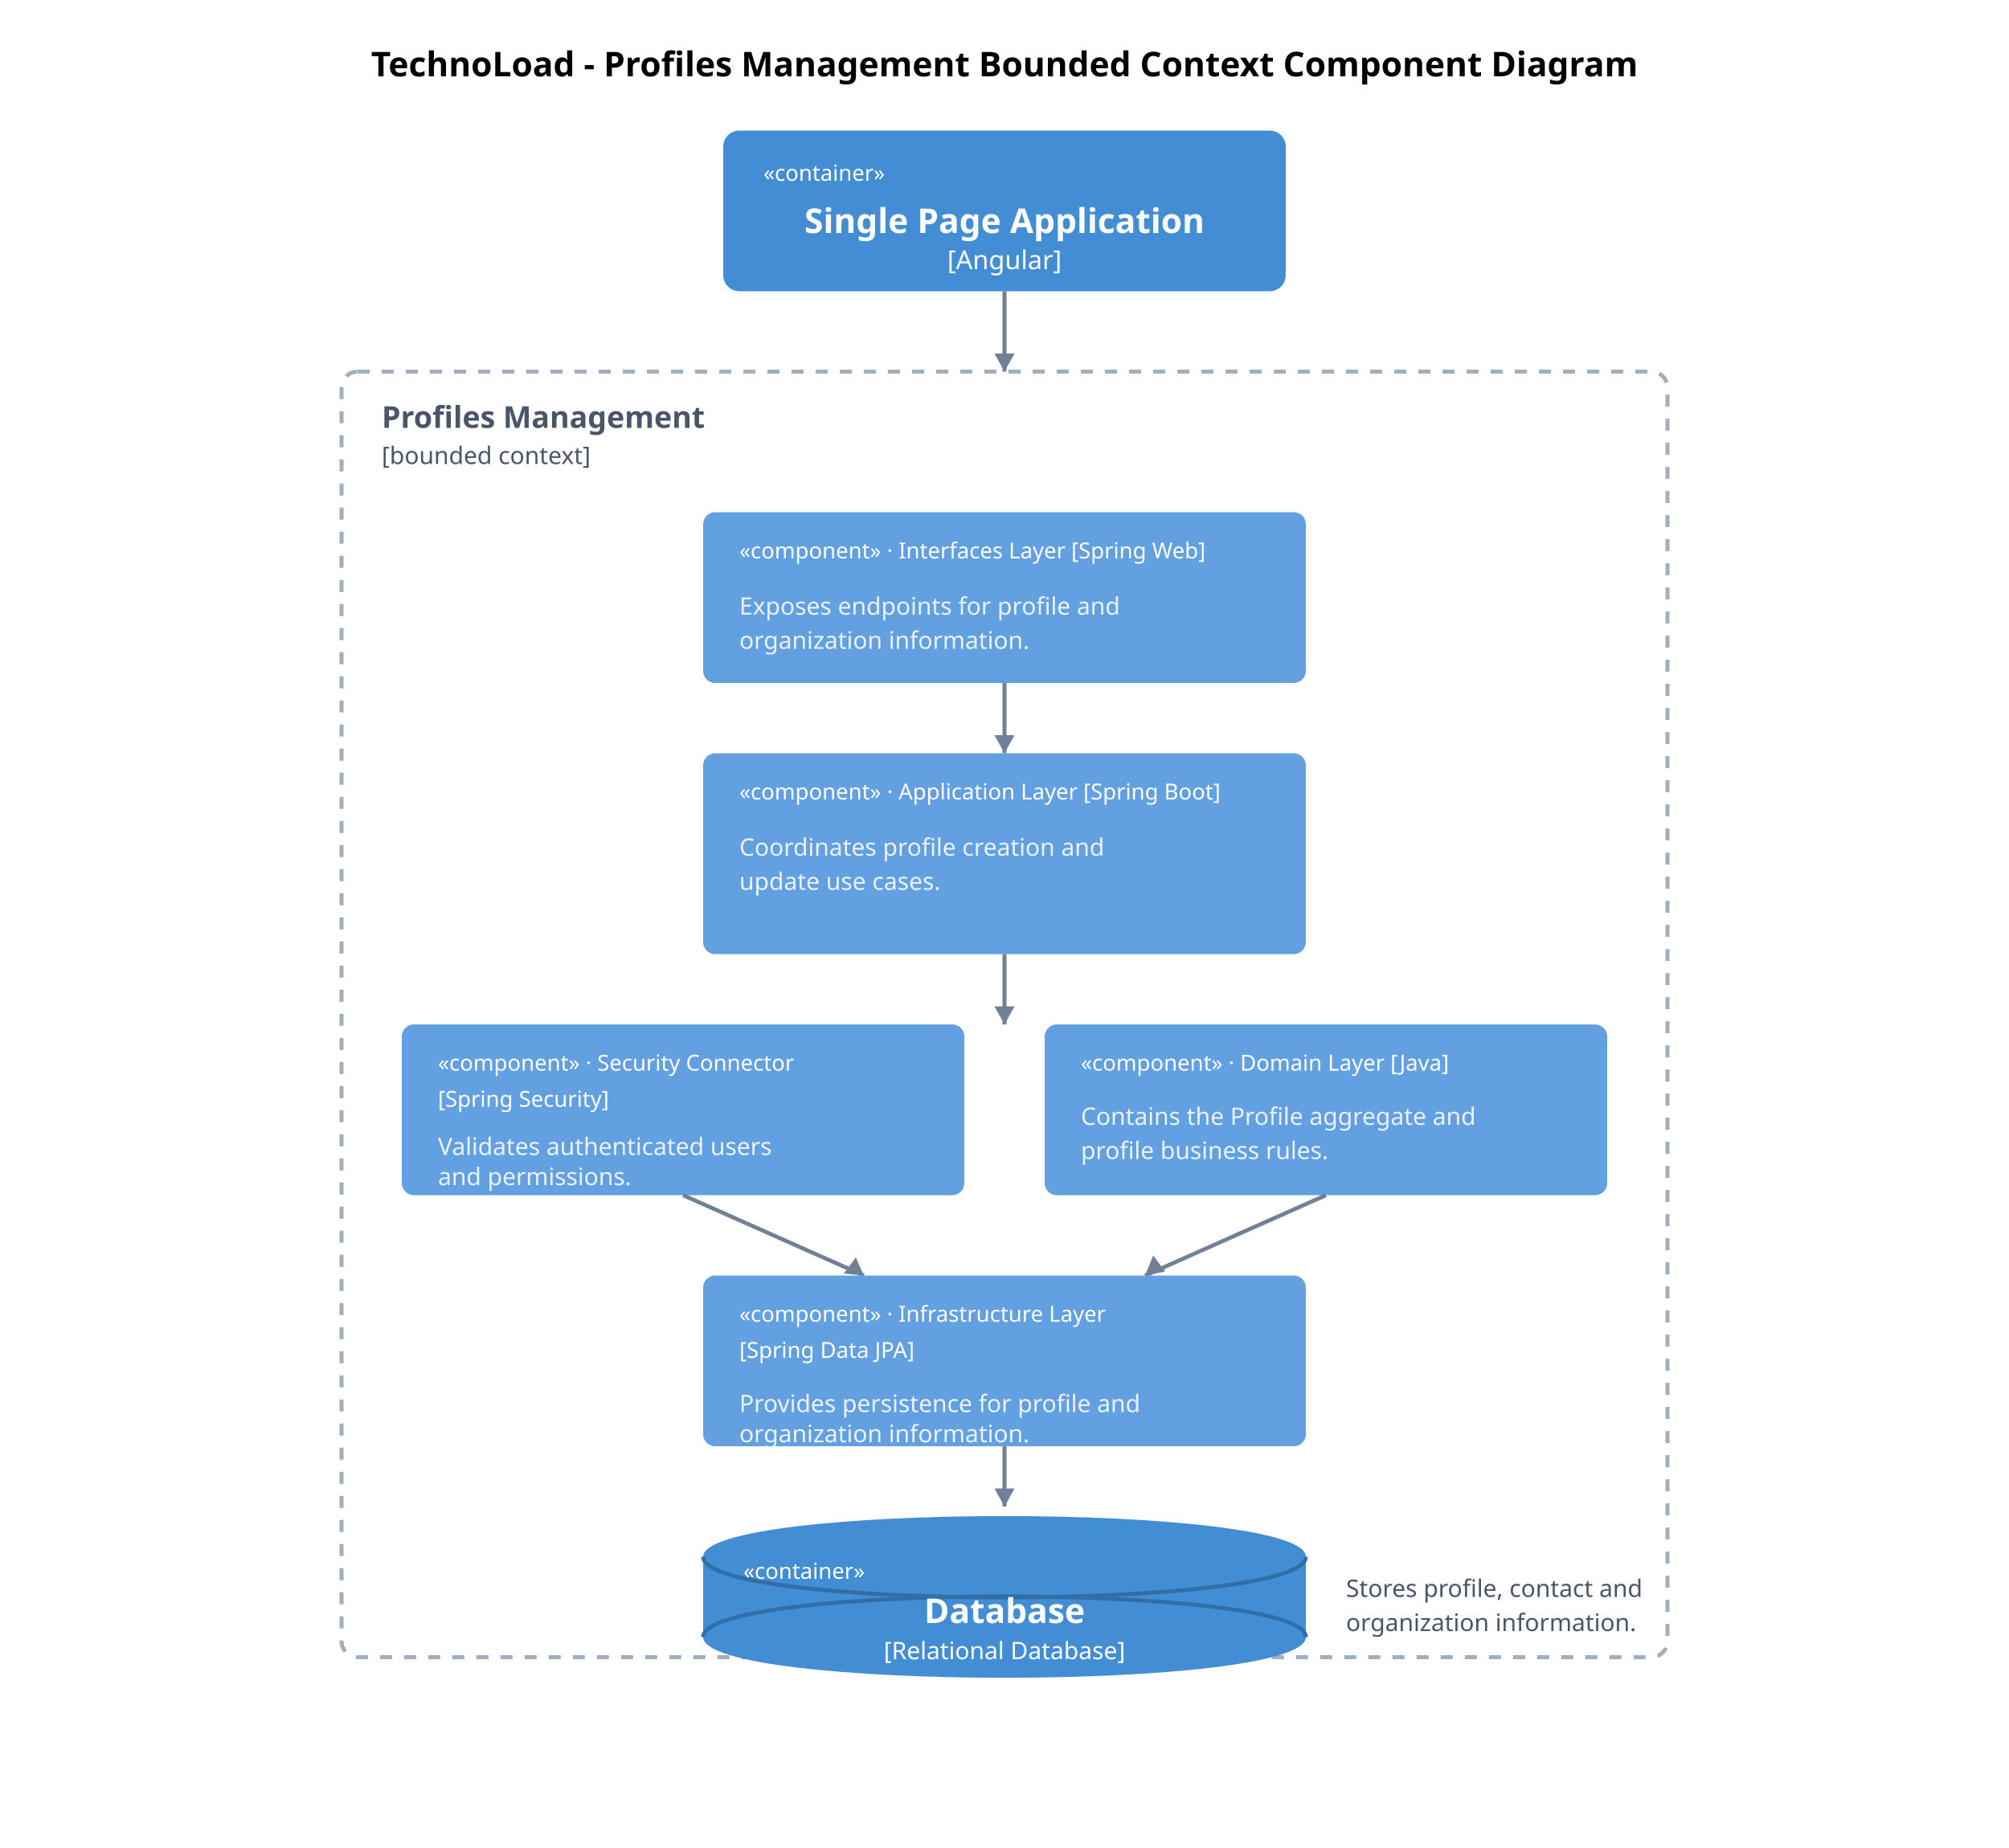
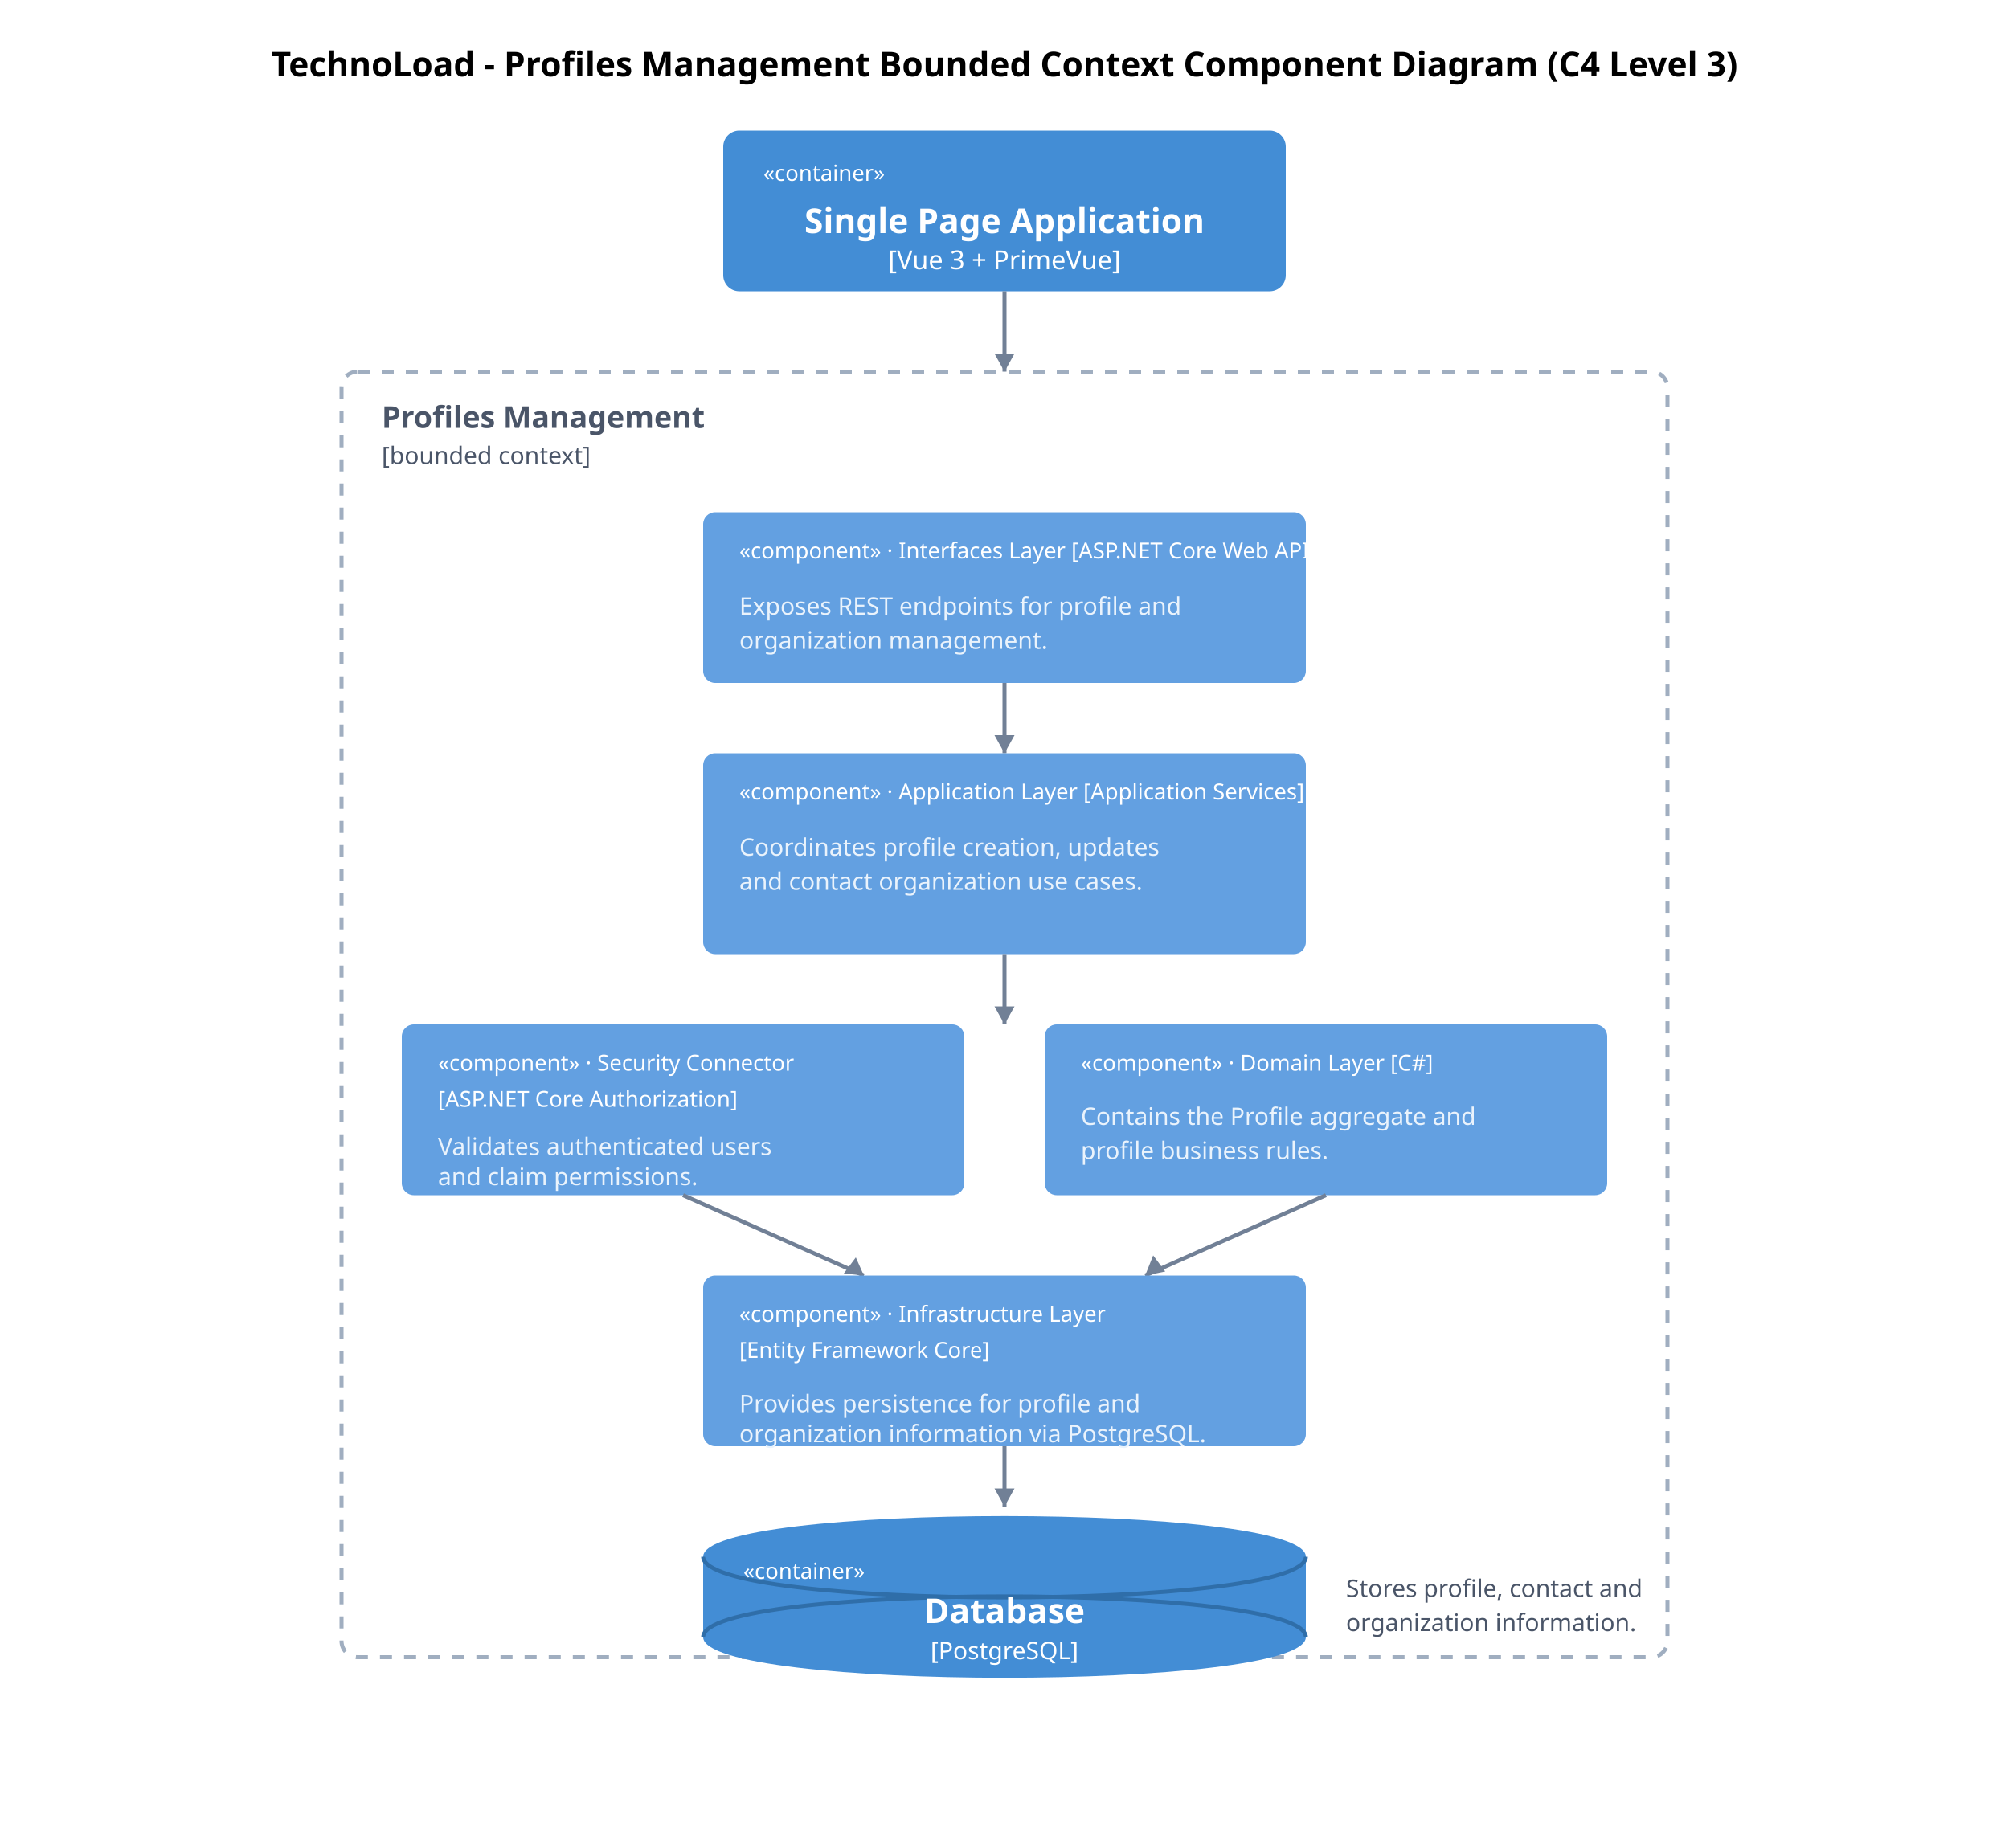
<svg xmlns="http://www.w3.org/2000/svg" viewBox="0 0 1000 920" width="100%" height="100%" role="img" aria-labelledby="title description">
  <rect width="1000" height="920" fill="#FFFFFF" />
-   <text x="500" y="38" text-anchor="middle" font-family="sans-serif" font-size="17" font-weight="bold" fill="#000000">TechnoLoad - Profiles Management Bounded Context Component Diagram</text>
+   <text x="500" y="38" text-anchor="middle" font-family="sans-serif" font-size="17" font-weight="bold" fill="#000000">TechnoLoad - Profiles Management Bounded Context Component Diagram (C4 Level 3)</text>
  <g>
    <rect x="360" y="65" width="280" height="80" rx="8" fill="#438DD5" />
    <text x="380" y="90" font-family="sans-serif" font-size="11" fill="#FFFFFF">«container»</text>
    <text x="500" y="116" text-anchor="middle" font-family="sans-serif" font-size="17" font-weight="bold" fill="#FFFFFF">Single Page Application</text>
-     <text x="500" y="134" text-anchor="middle" font-family="sans-serif" font-size="13" fill="#FFFFFF">[Angular]</text>
+     <text x="500" y="134" text-anchor="middle" font-family="sans-serif" font-size="13" fill="#FFFFFF">[Vue 3 + PrimeVue]</text>
  </g>
  <path d="M500 145V185" fill="none" stroke="#718096" stroke-width="2" />
  <path d="M500 185l-5-9h10z" fill="#718096" />
  <g>
    <rect x="170" y="185" width="660" height="640" rx="8" fill="none" stroke="#A0AEC0" stroke-width="2" stroke-dasharray="6" />
    <text x="190" y="213" font-family="sans-serif" font-size="15" font-weight="bold" fill="#4A5568">Profiles Management</text>
    <text x="190" y="231" font-family="sans-serif" font-size="12" fill="#4A5568">[bounded context]</text>
  </g>
  <g>
    <rect x="350" y="255" width="300" height="85" rx="6" fill="#63A0E1" />
-     <text x="368" y="278" font-family="sans-serif" font-size="11" fill="#FFFFFF">«component» · Interfaces Layer [Spring Web]</text>
-     <text x="368" y="306" font-family="sans-serif" font-size="12" fill="#EAF3FC">Exposes endpoints for profile and</text>
-     <text x="368" y="323" font-family="sans-serif" font-size="12" fill="#EAF3FC">organization information.</text>
+     <text x="368" y="278" font-family="sans-serif" font-size="11" fill="#FFFFFF">«component» · Interfaces Layer [ASP.NET Core Web API]</text>
+     <text x="368" y="306" font-family="sans-serif" font-size="12" fill="#EAF3FC">Exposes REST endpoints for profile and</text>
+     <text x="368" y="323" font-family="sans-serif" font-size="12" fill="#EAF3FC">organization management.</text>
  </g>
  <path d="M500 340V375" fill="none" stroke="#718096" stroke-width="2" />
  <path d="M500 375l-5-9h10z" fill="#718096" />
  <g>
    <rect x="350" y="375" width="300" height="100" rx="6" fill="#63A0E1" />
-     <text x="368" y="398" font-family="sans-serif" font-size="11" fill="#FFFFFF">«component» · Application Layer [Spring Boot]</text>
-     <text x="368" y="426" font-family="sans-serif" font-size="12" fill="#EAF3FC">Coordinates profile creation and</text>
-     <text x="368" y="443" font-family="sans-serif" font-size="12" fill="#EAF3FC">update use cases.</text>
+     <text x="368" y="398" font-family="sans-serif" font-size="11" fill="#FFFFFF">«component» · Application Layer [Application Services]</text>
+     <text x="368" y="426" font-family="sans-serif" font-size="12" fill="#EAF3FC">Coordinates profile creation, updates</text>
+     <text x="368" y="443" font-family="sans-serif" font-size="12" fill="#EAF3FC">and contact organization use cases.</text>
  </g>
  <path d="M500 475V510" fill="none" stroke="#718096" stroke-width="2" />
  <path d="M500 510l-5-9h10z" fill="#718096" />
  <g>
    <rect x="200" y="510" width="280" height="85" rx="6" fill="#63A0E1" />
    <text x="218" y="533" font-family="sans-serif" font-size="11" fill="#FFFFFF">«component» · Security Connector</text>
-     <text x="218" y="551" font-family="sans-serif" font-size="11" fill="#FFFFFF">[Spring Security]</text>
+     <text x="218" y="551" font-family="sans-serif" font-size="11" fill="#FFFFFF">[ASP.NET Core Authorization]</text>
    <text x="218" y="575" font-family="sans-serif" font-size="12" fill="#EAF3FC">Validates authenticated users</text>
-     <text x="218" y="590" font-family="sans-serif" font-size="12" fill="#EAF3FC">and permissions.</text>
+     <text x="218" y="590" font-family="sans-serif" font-size="12" fill="#EAF3FC">and claim permissions.</text>
  </g>
  <g>
    <rect x="520" y="510" width="280" height="85" rx="6" fill="#63A0E1" />
-     <text x="538" y="533" font-family="sans-serif" font-size="11" fill="#FFFFFF">«component» · Domain Layer [Java]</text>
+     <text x="538" y="533" font-family="sans-serif" font-size="11" fill="#FFFFFF">«component» · Domain Layer [C#]</text>
    <text x="538" y="560" font-family="sans-serif" font-size="12" fill="#EAF3FC">Contains the Profile aggregate and</text>
    <text x="538" y="577" font-family="sans-serif" font-size="12" fill="#EAF3FC">profile business rules.</text>
  </g>
  <path d="M340 595L430 635M660 595L570 635" fill="none" stroke="#718096" stroke-width="2" />
  <path d="M430 635l-10-1 6-8zM570 635l4-10 6 8z" fill="#718096" />
  <g>
    <rect x="350" y="635" width="300" height="85" rx="6" fill="#63A0E1" />
    <text x="368" y="658" font-family="sans-serif" font-size="11" fill="#FFFFFF">«component» · Infrastructure Layer</text>
-     <text x="368" y="676" font-family="sans-serif" font-size="11" fill="#FFFFFF">[Spring Data JPA]</text>
+     <text x="368" y="676" font-family="sans-serif" font-size="11" fill="#FFFFFF">[Entity Framework Core]</text>
    <text x="368" y="703" font-family="sans-serif" font-size="12" fill="#EAF3FC">Provides persistence for profile and</text>
-     <text x="368" y="718" font-family="sans-serif" font-size="12" fill="#EAF3FC">organization information.</text>
+     <text x="368" y="718" font-family="sans-serif" font-size="12" fill="#EAF3FC">organization information via PostgreSQL.</text>
  </g>
  <path d="M500 720V750" fill="none" stroke="#718096" stroke-width="2" />
  <path d="M500 750l-5-9h10z" fill="#718096" />
  <g>
    <path d="M350 775C350 748 650 748 650 775V815C650 842 350 842 350 815z" fill="#438DD5" />
    <path d="M350 775C350 802 650 802 650 775M350 815C350 788 650 788 650 815" fill="none" stroke="#2F6EA9" stroke-width="2" />
    <text x="370" y="786" font-family="sans-serif" font-size="11" fill="#FFFFFF">«container»</text>
    <text x="500" y="808" text-anchor="middle" font-family="sans-serif" font-size="17" font-weight="bold" fill="#FFFFFF">Database</text>
-     <text x="500" y="826" text-anchor="middle" font-family="sans-serif" font-size="12" fill="#FFFFFF">[Relational Database]</text>
+     <text x="500" y="826" text-anchor="middle" font-family="sans-serif" font-size="12" fill="#FFFFFF">[PostgreSQL]</text>
  </g>
  <text x="670" y="795" font-family="sans-serif" font-size="12" fill="#4A5568">Stores profile, contact and</text>
  <text x="670" y="812" font-family="sans-serif" font-size="12" fill="#4A5568">organization information.</text>
</svg>
